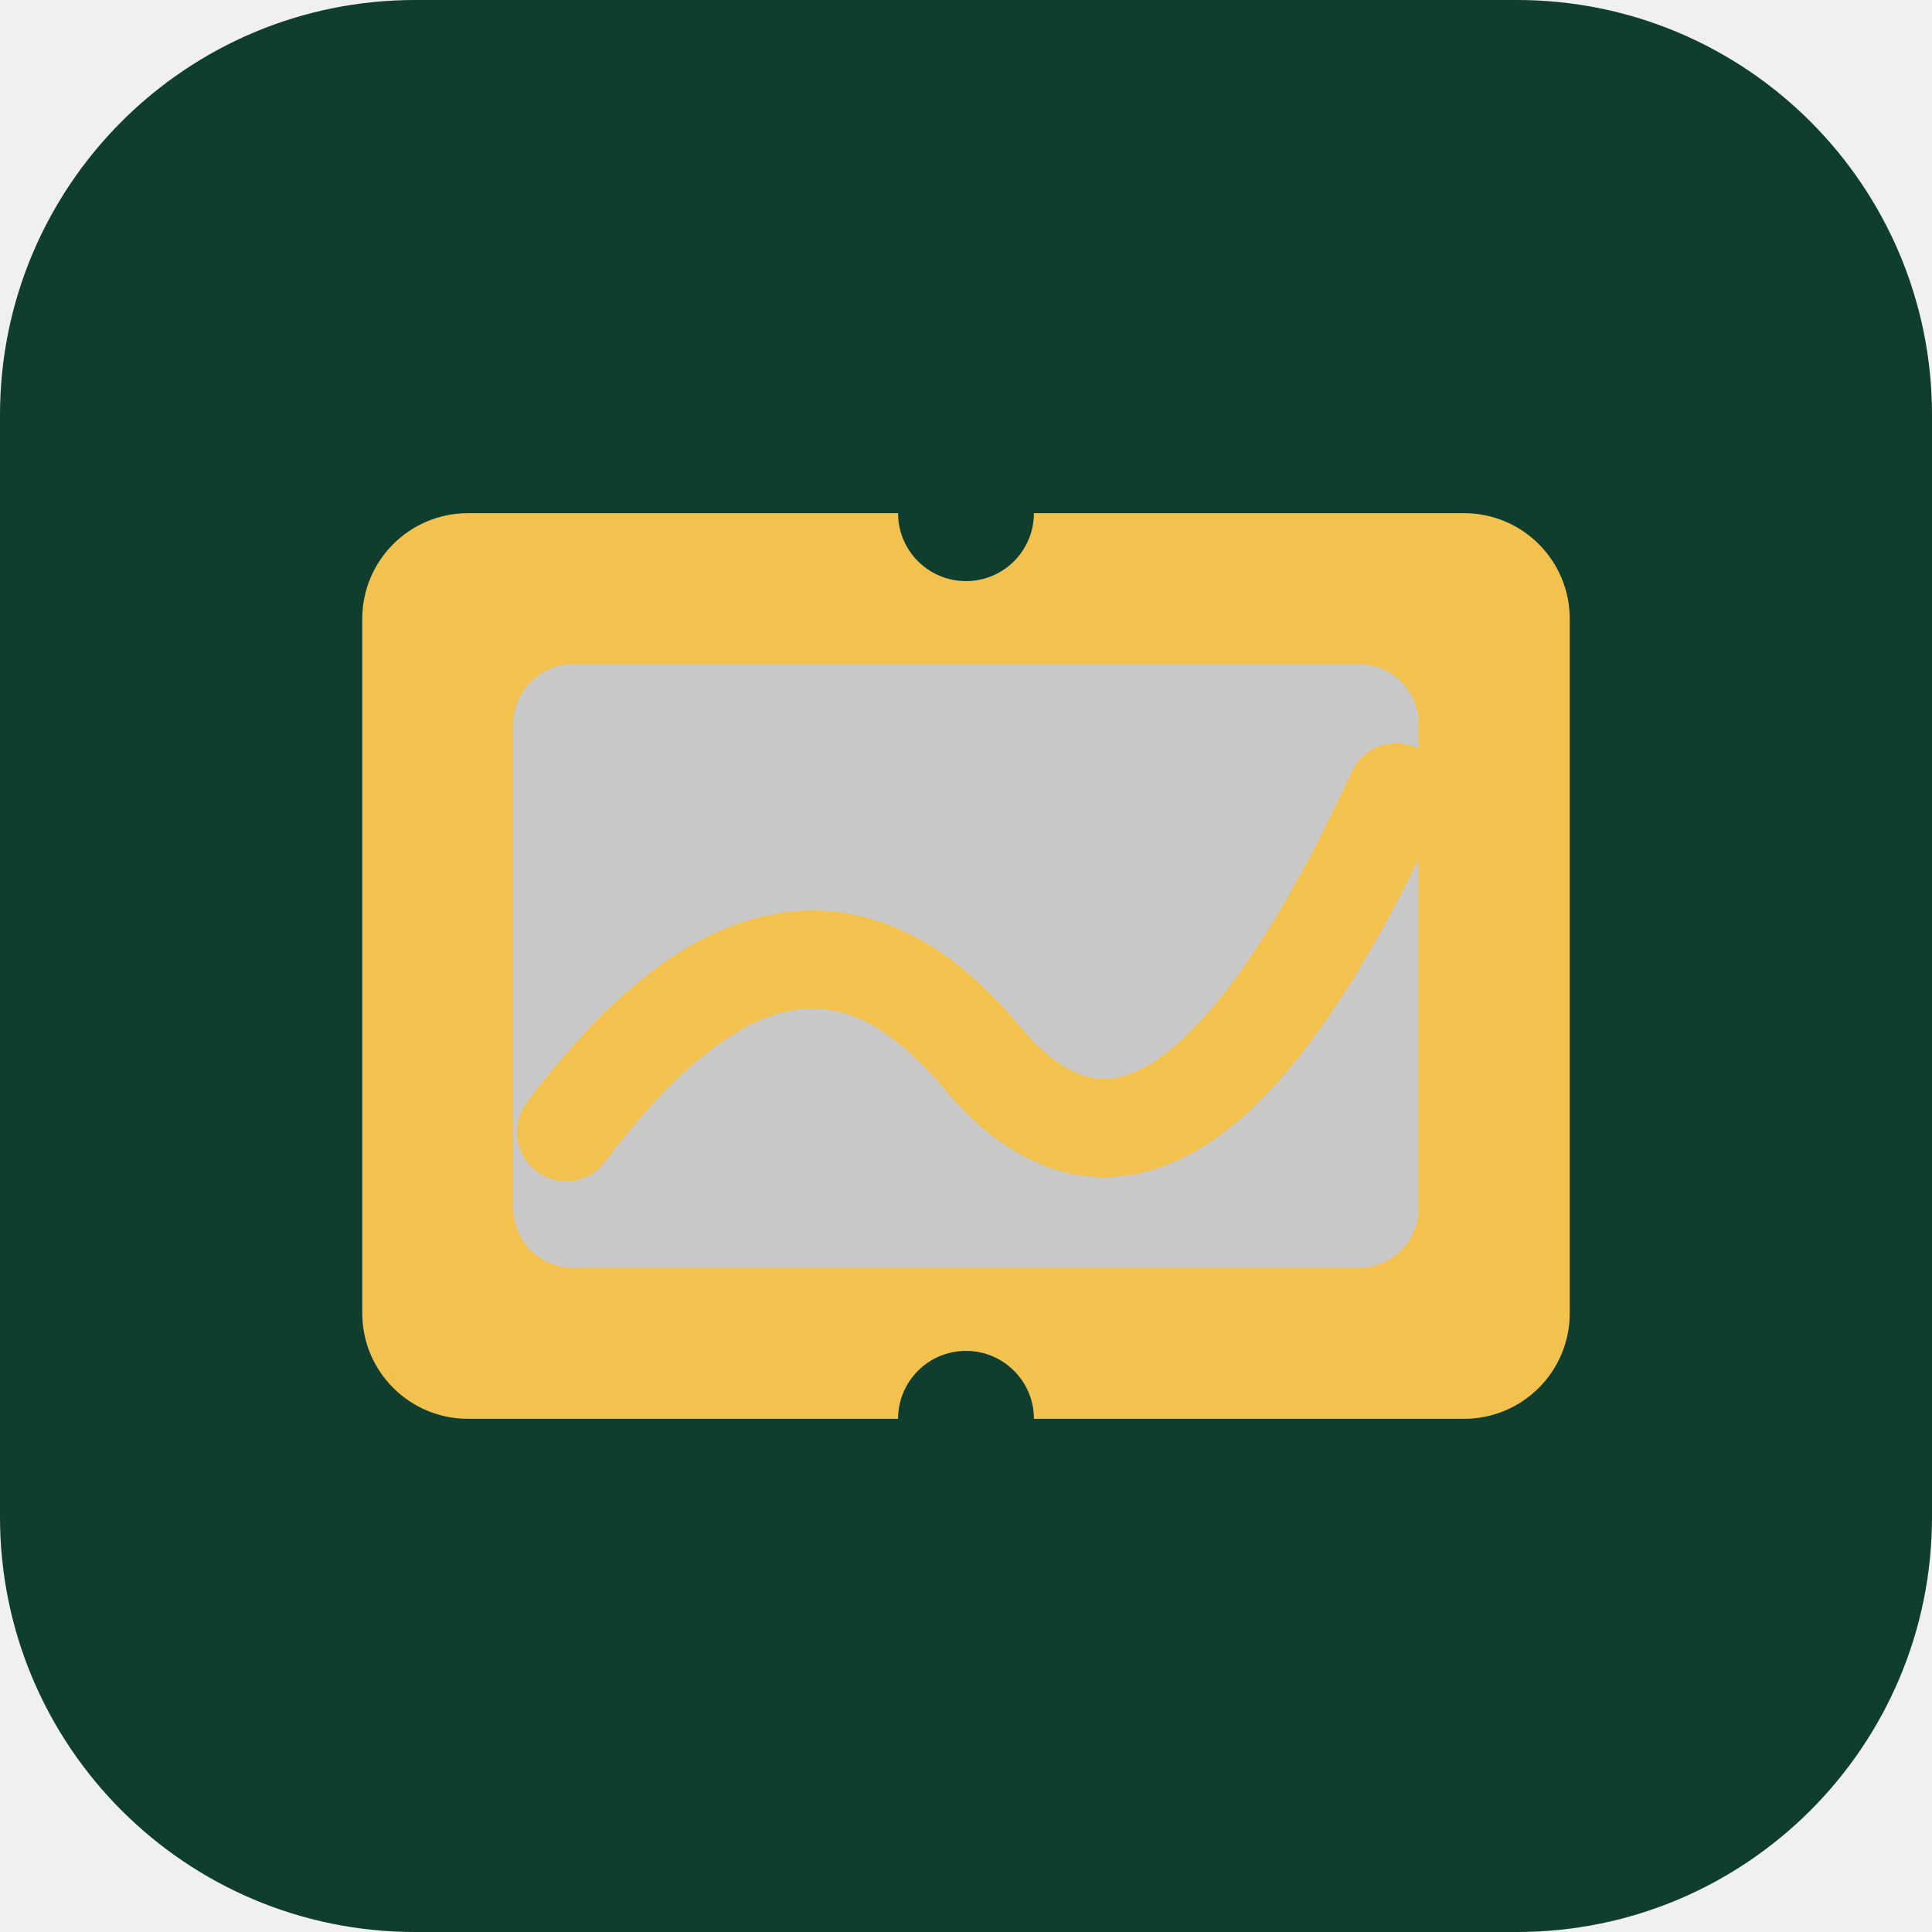
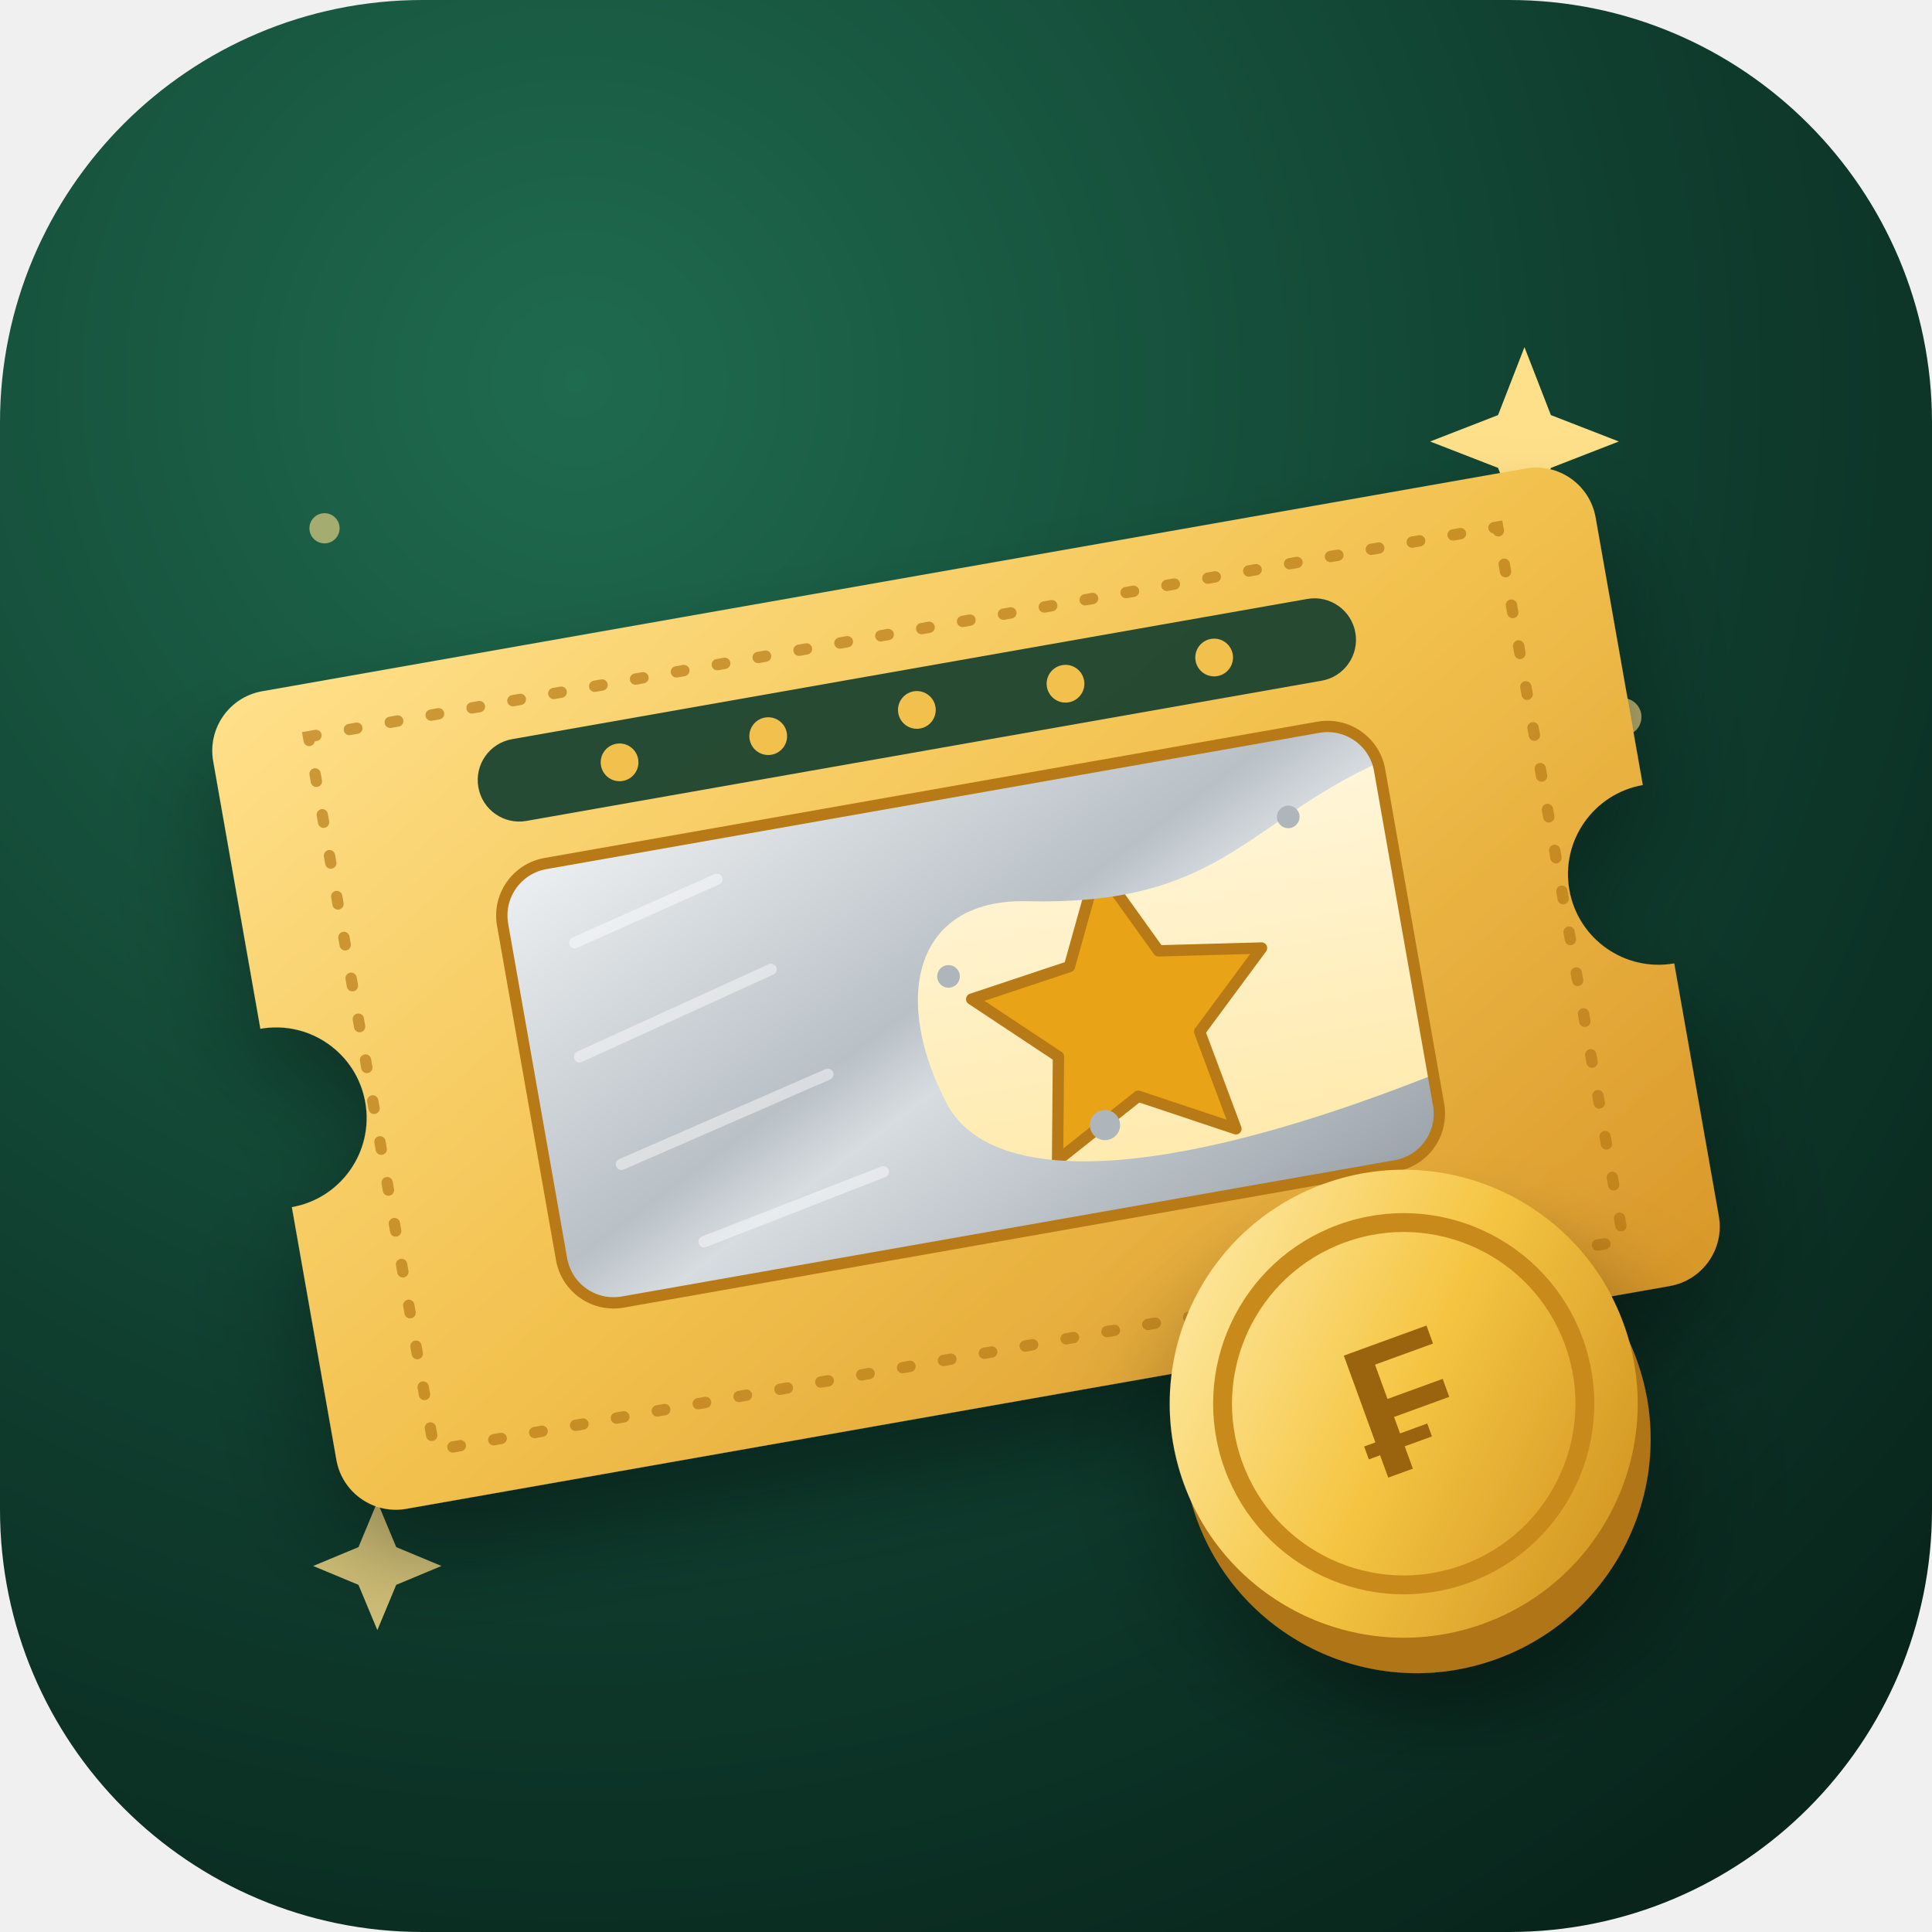
<svg xmlns="http://www.w3.org/2000/svg" viewBox="0 0 512 512">
-   <rect width="512" height="512" rx="110" fill="#0f3d2e" />
-   <rect x="96" y="136" width="320" height="240" rx="28" fill="#f2c14e" />
-   <rect x="136" y="176" width="240" height="160" rx="16" fill="#c9c9c9" />
-   <path d="M150 300 Q210 220 260 280 T370 210" stroke="#f2c14e" stroke-width="26" fill="none" stroke-linecap="round" />
-   <circle cx="256" cy="136" r="18" fill="#0f3d2e" />
-   <circle cx="256" cy="376" r="18" fill="#0f3d2e" />
+   <defs>
+     <radialGradient id="bg" cx="30%" cy="20%" r="95%">
+       <stop offset="0" stop-color="#1f6b4f" />
+       <stop offset="0.6" stop-color="#0f3d2e" />
+       <stop offset="1" stop-color="#08241b" />
+     </radialGradient>
+     <linearGradient id="ticket" x1="0" y1="0" x2="1" y2="1">
+       <stop offset="0" stop-color="#ffe08a" />
+       <stop offset="0.5" stop-color="#f2c14e" />
+       <stop offset="1" stop-color="#d9982a" />
+     </linearGradient>
+     <linearGradient id="silver" x1="0" y1="0" x2="1" y2="1">
+       <stop offset="0" stop-color="#eef1f3" />
+       <stop offset="0.45" stop-color="#b9c0c6" />
+       <stop offset="0.55" stop-color="#d7dce0" />
+       <stop offset="1" stop-color="#9aa2a9" />
+     </linearGradient>
+     <linearGradient id="reveal" x1="0" y1="0" x2="0" y2="1">
+       <stop offset="0" stop-color="#fff7de" />
+       <stop offset="1" stop-color="#ffe9a8" />
+     </linearGradient>
+     <linearGradient id="coin" x1="0" y1="0" x2="1" y2="1">
+       <stop offset="0" stop-color="#fff1b8" />
+       <stop offset="0.5" stop-color="#f5c542" />
+       <stop offset="1" stop-color="#c98a1b" />
+     </linearGradient>
+     <filter id="shadow" x="-20%" y="-20%" width="140%" height="140%">
+       <feDropShadow dx="0" dy="14" stdDeviation="14" flood-color="#000" flood-opacity="0.35" />
+     </filter>
+     <clipPath id="scratchZone">
+       <rect x="-118" y="-52" width="236" height="118" rx="14" />
+     </clipPath>
+   </defs>
+   <rect width="512" height="512" rx="112" fill="url(#bg)" />
+   <g fill="#ffe08a">
+     <path d="M404 92 l7 18 18 7 -18 7 -7 18 -7 -18 -18 -7 18 -7z" />
+     <path d="M100 398 l5 12 12 5 -12 5 -5 12 -5 -12 -12 -5 12 -5z" opacity="0.8" />
+     <circle cx="430" cy="190" r="5" opacity="0.7" />
+     <circle cx="86" cy="140" r="4" opacity="0.6" />
+   </g>
+   <g transform="translate(256 262) rotate(-10)" filter="url(#shadow)">
+     <path d="M-170 -110 H170 a16 16 0 0 1 16 16 V-22 a24 24 0 0 0 0 48 V94 a16 16 0 0 1 -16 16 H-170 a16 16 0 0 1 -16 -16 V26 a24 24 0 0 0 0 -48 V-94 a16 16 0 0 1 16 -16z" fill="url(#ticket)" />
+     <path d="M-160 -96 H160 V96 H-160z" fill="none" stroke="#b87a17" stroke-width="3" stroke-dasharray="2 9" stroke-linecap="round" opacity="0.7" />
+     <rect x="-118" y="-86" width="236" height="22" rx="11" fill="#0f3d2e" opacity="0.9" />
+     <g fill="#f2c14e">
+       <circle cx="-80" cy="-75" r="5" />
+       <circle cx="-40" cy="-75" r="5" />
+       <circle cx="0" cy="-75" r="5" />
+       <circle cx="40" cy="-75" r="5" />
+       <circle cx="80" cy="-75" r="5" />
+     </g>
+     <g clip-path="url(#scratchZone)">
+       <rect x="-118" y="-52" width="236" height="118" fill="url(#reveal)" />
+       <path d="M40 -26 l12 25 27 4 -20 19 5 27 -24 -13 -24 13 5 -27 -20 -19 27 -4z" fill="#e8a317" stroke="#b87a17" stroke-width="3" stroke-linejoin="round" />
+       <path d="M-118 -52 H118 V-40 C80 -30 70 -10 20 -20 C-10 -26 -20 0 -10 30 C-2 52 40 60 118 44 V66 H-118z" fill="url(#silver)" />
+       <g stroke="#ffffff" stroke-width="3" stroke-linecap="round" opacity="0.45">
+         <path d="M-100 -30 L-60 -40" />
+         <path d="M-104 0 L-50 -14" />
+         <path d="M-98 30 L-40 16" />
+         <path d="M-80 54 L-30 44" />
+       </g>
+       <g fill="#aeb5bb">
+         <circle cx="30" cy="42" r="4" />
+         <circle cx="92" cy="-30" r="3" />
+         <circle cx="-4" cy="-4" r="3" />
+       </g>
+     </g>
+     <rect x="-118" y="-52" width="236" height="118" rx="14" fill="none" stroke="#b87a17" stroke-width="3" />
+   </g>
+   <g transform="translate(372 372) rotate(-20)" filter="url(#shadow)">
+     <ellipse cx="0" cy="10" rx="62" ry="62" fill="#b07515" />
+     <circle cx="0" cy="0" r="62" fill="url(#coin)" />
+     <circle cx="0" cy="0" r="48" fill="none" stroke="#c98a1b" stroke-width="5" />
+     <text x="0" y="17" text-anchor="middle" font-family="Arial Black, Arial, sans-serif" font-weight="900" font-size="50" fill="#9a6410">₣</text>
+   </g>
</svg>
